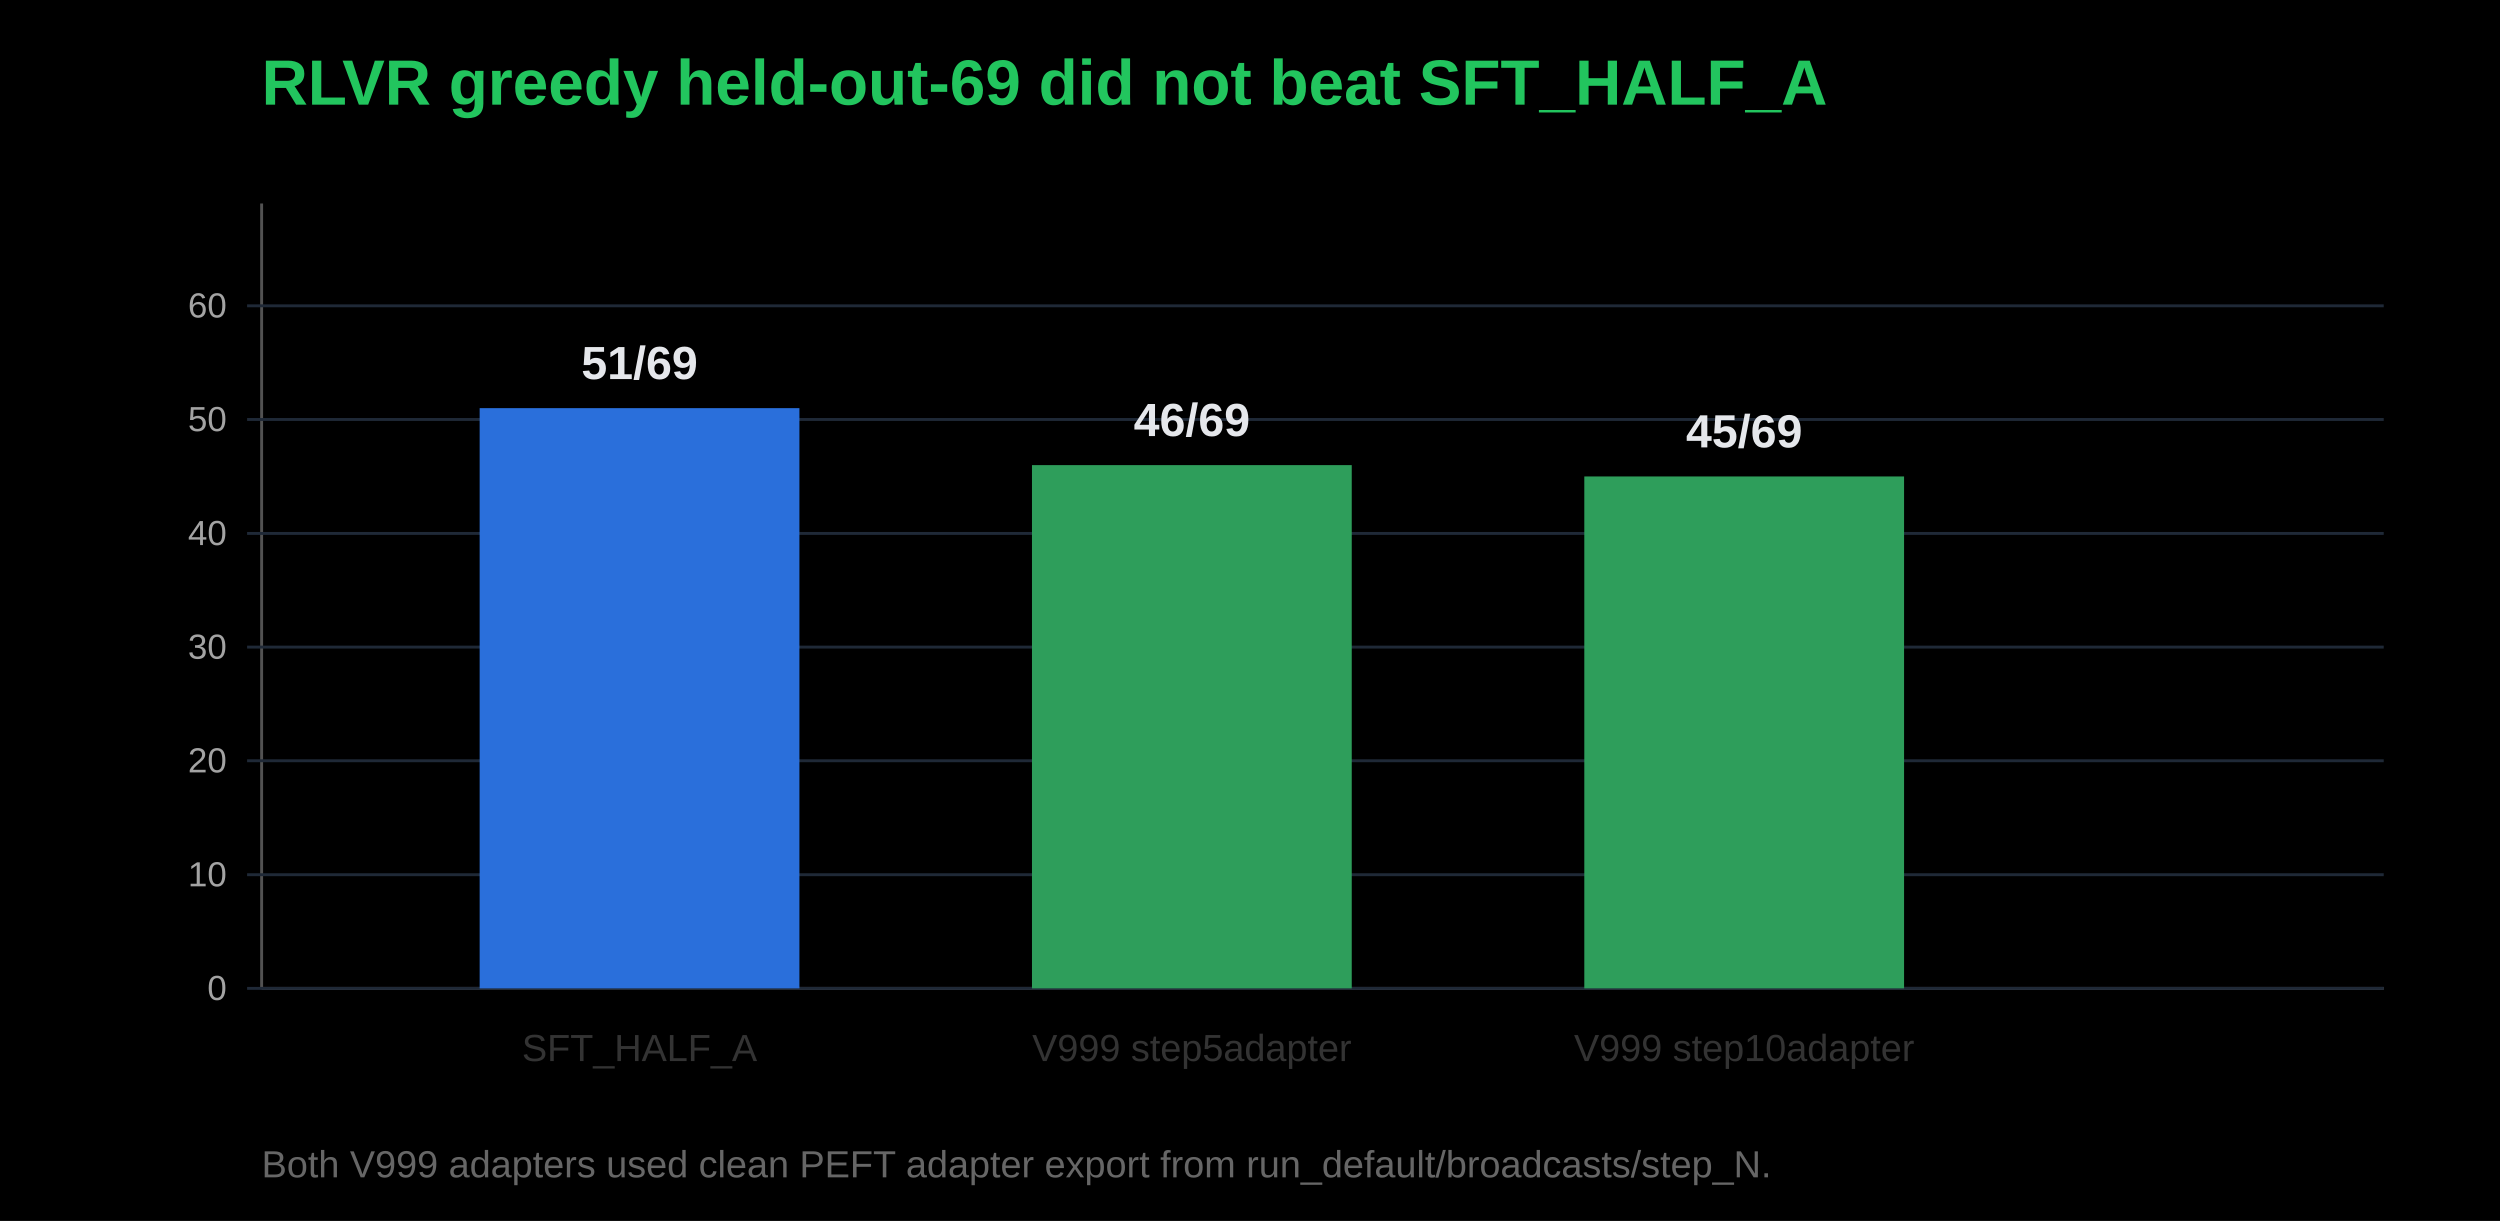
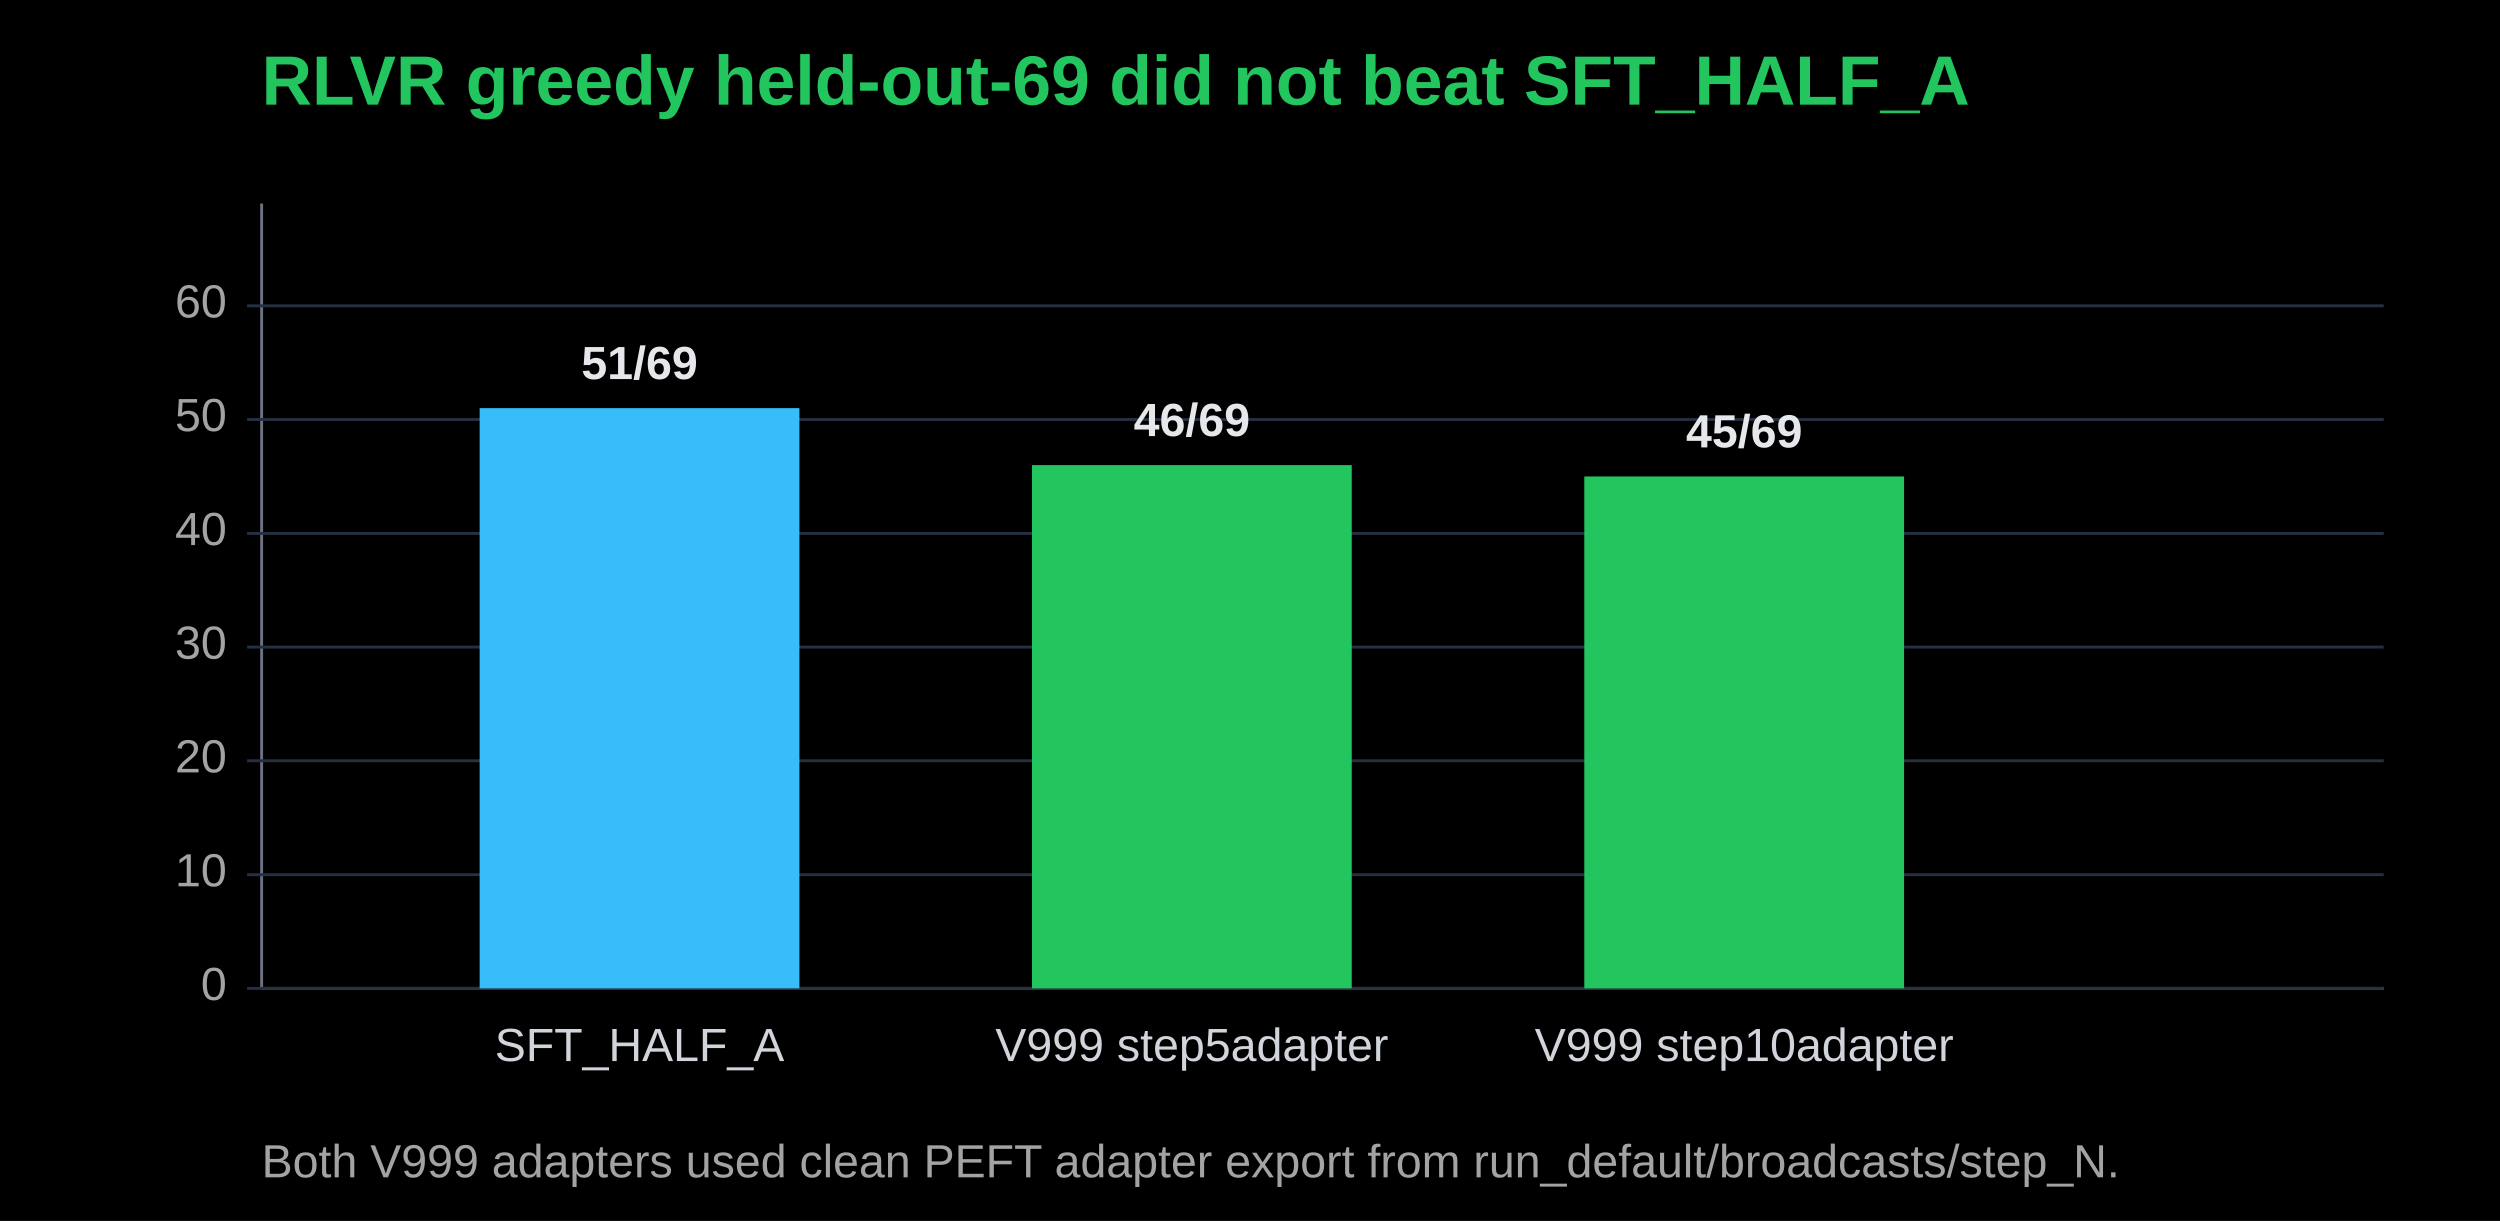
<svg xmlns="http://www.w3.org/2000/svg" width="860" height="420" viewBox="0 0 860 420">
  <rect width="100%" height="100%" fill="#000000" />
-   <text x="90" y="36" font-family="Arial, sans-serif" font-size="22" font-weight="700" fill="#22c55e">RLVR greedy held-out-69 did not beat SFT_HALF_A</text>
-   <line x1="90" y1="340" x2="820" y2="340" stroke="#525252" />
-   <line x1="90" y1="70" x2="90" y2="340" stroke="#525252" />
-   <line x1="85" y1="340.0" x2="820" y2="340.0" stroke="#1f2937" />
-   <text x="78" y="344.0" text-anchor="end" font-family="Arial, sans-serif" font-size="12" fill="#a3a3a3">0</text>
-   <line x1="85" y1="300.9" x2="820" y2="300.9" stroke="#1f2937" />
-   <text x="78" y="304.9" text-anchor="end" font-family="Arial, sans-serif" font-size="12" fill="#a3a3a3">10</text>
-   <line x1="85" y1="261.7" x2="820" y2="261.7" stroke="#1f2937" />
-   <text x="78" y="265.7" text-anchor="end" font-family="Arial, sans-serif" font-size="12" fill="#a3a3a3">20</text>
-   <line x1="85" y1="222.6" x2="820" y2="222.6" stroke="#1f2937" />
-   <text x="78" y="226.6" text-anchor="end" font-family="Arial, sans-serif" font-size="12" fill="#a3a3a3">30</text>
-   <line x1="85" y1="183.5" x2="820" y2="183.5" stroke="#1f2937" />
-   <text x="78" y="187.5" text-anchor="end" font-family="Arial, sans-serif" font-size="12" fill="#a3a3a3">40</text>
-   <line x1="85" y1="144.3" x2="820" y2="144.3" stroke="#1f2937" />
-   <text x="78" y="148.3" text-anchor="end" font-family="Arial, sans-serif" font-size="12" fill="#a3a3a3">50</text>
-   <line x1="85" y1="105.2" x2="820" y2="105.2" stroke="#1f2937" />
-   <text x="78" y="109.2" text-anchor="end" font-family="Arial, sans-serif" font-size="12" fill="#a3a3a3">60</text>
-   <rect x="165" y="140.4" width="110" height="199.6" fill="#2a6fdb" />
+   <text x="90" y="36" font-family="Arial, sans-serif" font-size="24" font-weight="800" fill="#22c55e">RLVR greedy held-out-69 did not beat SFT_HALF_A</text>
+   <line x1="90" y1="340" x2="820" y2="340" stroke="#6b7280" />
+   <line x1="90" y1="70" x2="90" y2="340" stroke="#6b7280" />
+   <line x1="85" y1="340.0" x2="820" y2="340.0" stroke="#253042" />
+   <text x="78" y="344.0" text-anchor="end" font-family="Arial, sans-serif" font-size="16" fill="#a3a3a3">0</text>
+   <line x1="85" y1="300.9" x2="820" y2="300.9" stroke="#253042" />
+   <text x="78" y="304.9" text-anchor="end" font-family="Arial, sans-serif" font-size="16" fill="#a3a3a3">10</text>
+   <line x1="85" y1="261.7" x2="820" y2="261.7" stroke="#253042" />
+   <text x="78" y="265.7" text-anchor="end" font-family="Arial, sans-serif" font-size="16" fill="#a3a3a3">20</text>
+   <line x1="85" y1="222.6" x2="820" y2="222.6" stroke="#253042" />
+   <text x="78" y="226.6" text-anchor="end" font-family="Arial, sans-serif" font-size="16" fill="#a3a3a3">30</text>
+   <line x1="85" y1="183.5" x2="820" y2="183.5" stroke="#253042" />
+   <text x="78" y="187.5" text-anchor="end" font-family="Arial, sans-serif" font-size="16" fill="#a3a3a3">40</text>
+   <line x1="85" y1="144.3" x2="820" y2="144.3" stroke="#253042" />
+   <text x="78" y="148.3" text-anchor="end" font-family="Arial, sans-serif" font-size="16" fill="#a3a3a3">50</text>
+   <line x1="85" y1="105.2" x2="820" y2="105.2" stroke="#253042" />
+   <text x="78" y="109.2" text-anchor="end" font-family="Arial, sans-serif" font-size="16" fill="#a3a3a3">60</text>
+   <rect x="165" y="140.4" width="110" height="199.6" fill="#38bdf8" />
  <text x="220.0" y="130.4" text-anchor="middle" font-family="Arial, sans-serif" font-size="16" font-weight="700" fill="#e5e7eb">51/69</text>
-   <text x="220.0" y="365" text-anchor="middle" font-family="Arial, sans-serif" font-size="13" fill="#333">SFT_HALF_A</text>
-   <rect x="355" y="160.0" width="110" height="180.0" fill="#2e9e5b" />
+   <text x="220.0" y="365" text-anchor="middle" font-family="Arial, sans-serif" font-size="16" fill="#d1d5db">SFT_HALF_A</text>
+   <rect x="355" y="160.0" width="110" height="180.0" fill="#22c55e" />
  <text x="410.0" y="150.0" text-anchor="middle" font-family="Arial, sans-serif" font-size="16" font-weight="700" fill="#e5e7eb">46/69</text>
-   <text x="410.0" y="365" text-anchor="middle" font-family="Arial, sans-serif" font-size="13" fill="#333">V999 step5
+   <text x="410.0" y="365" text-anchor="middle" font-family="Arial, sans-serif" font-size="16" fill="#d1d5db">V999 step5
adapter</text>
-   <rect x="545" y="163.9" width="110" height="176.1" fill="#2e9e5b" />
+   <rect x="545" y="163.9" width="110" height="176.1" fill="#22c55e" />
  <text x="600.0" y="153.9" text-anchor="middle" font-family="Arial, sans-serif" font-size="16" font-weight="700" fill="#e5e7eb">45/69</text>
-   <text x="600.0" y="365" text-anchor="middle" font-family="Arial, sans-serif" font-size="13" fill="#333">V999 step10
+   <text x="600.0" y="365" text-anchor="middle" font-family="Arial, sans-serif" font-size="16" fill="#d1d5db">V999 step10
adapter</text>
-   <text x="90" y="405" font-family="Arial, sans-serif" font-size="13" fill="#666">Both V999 adapters used clean PEFT adapter export from run_default/broadcasts/step_N.</text>
+   <text x="90" y="405" font-family="Arial, sans-serif" font-size="16" fill="#a3a3a3">Both V999 adapters used clean PEFT adapter export from run_default/broadcasts/step_N.</text>
</svg>
